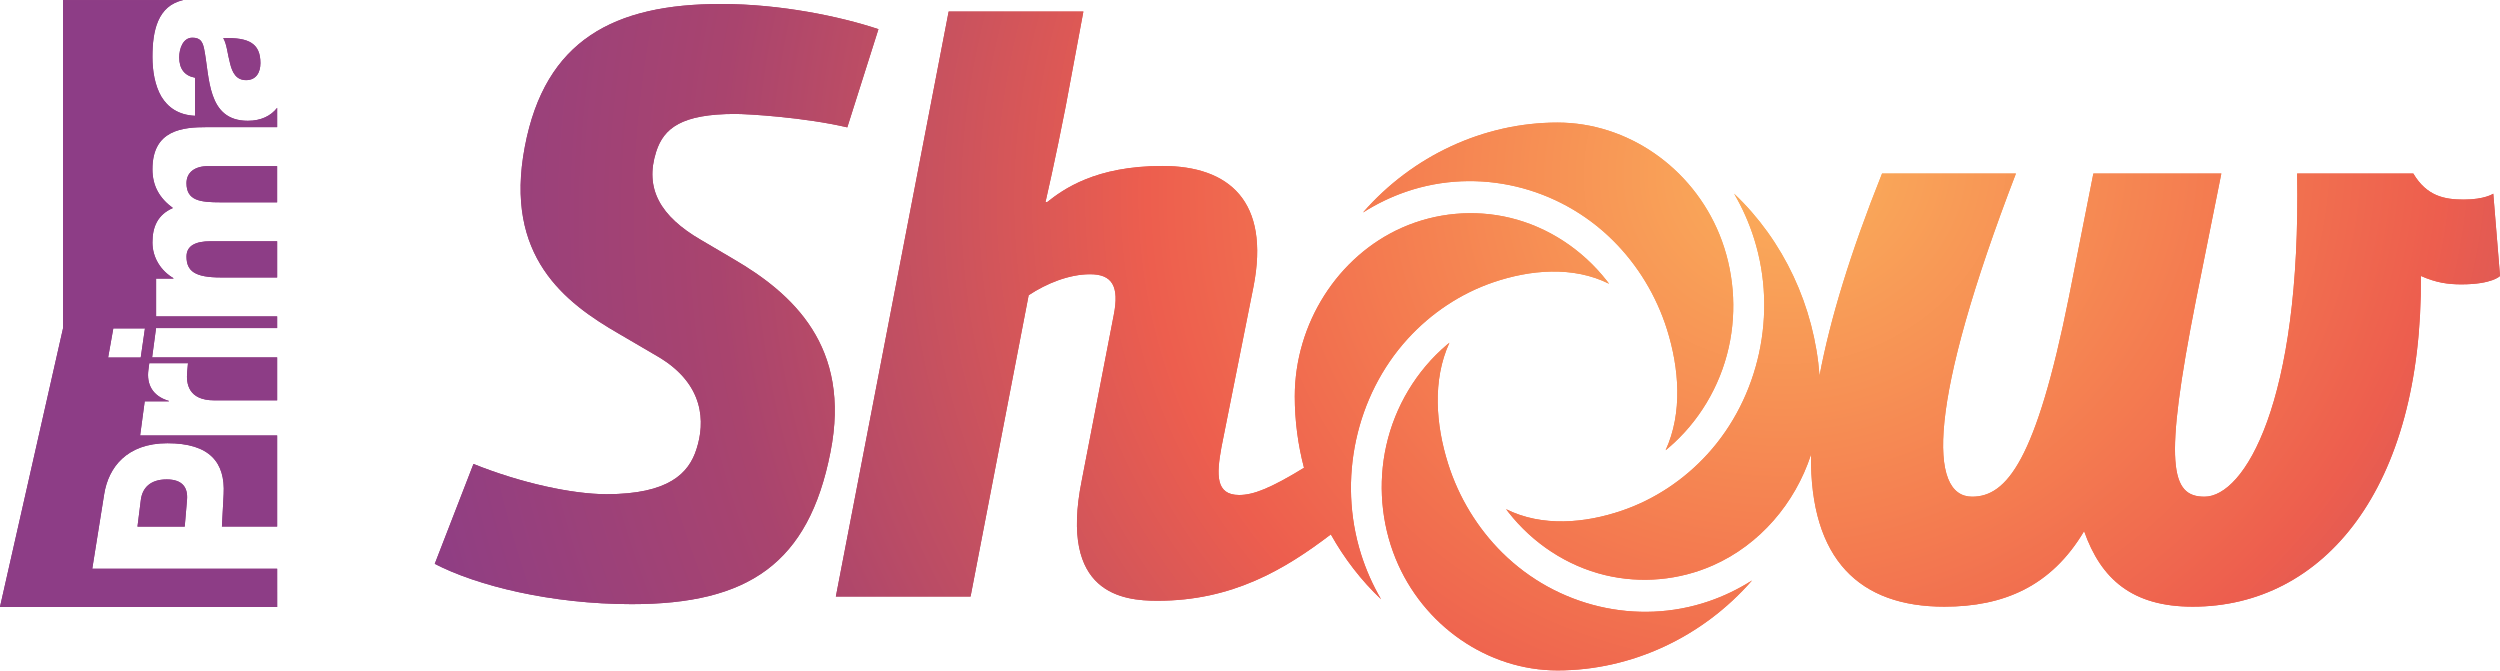
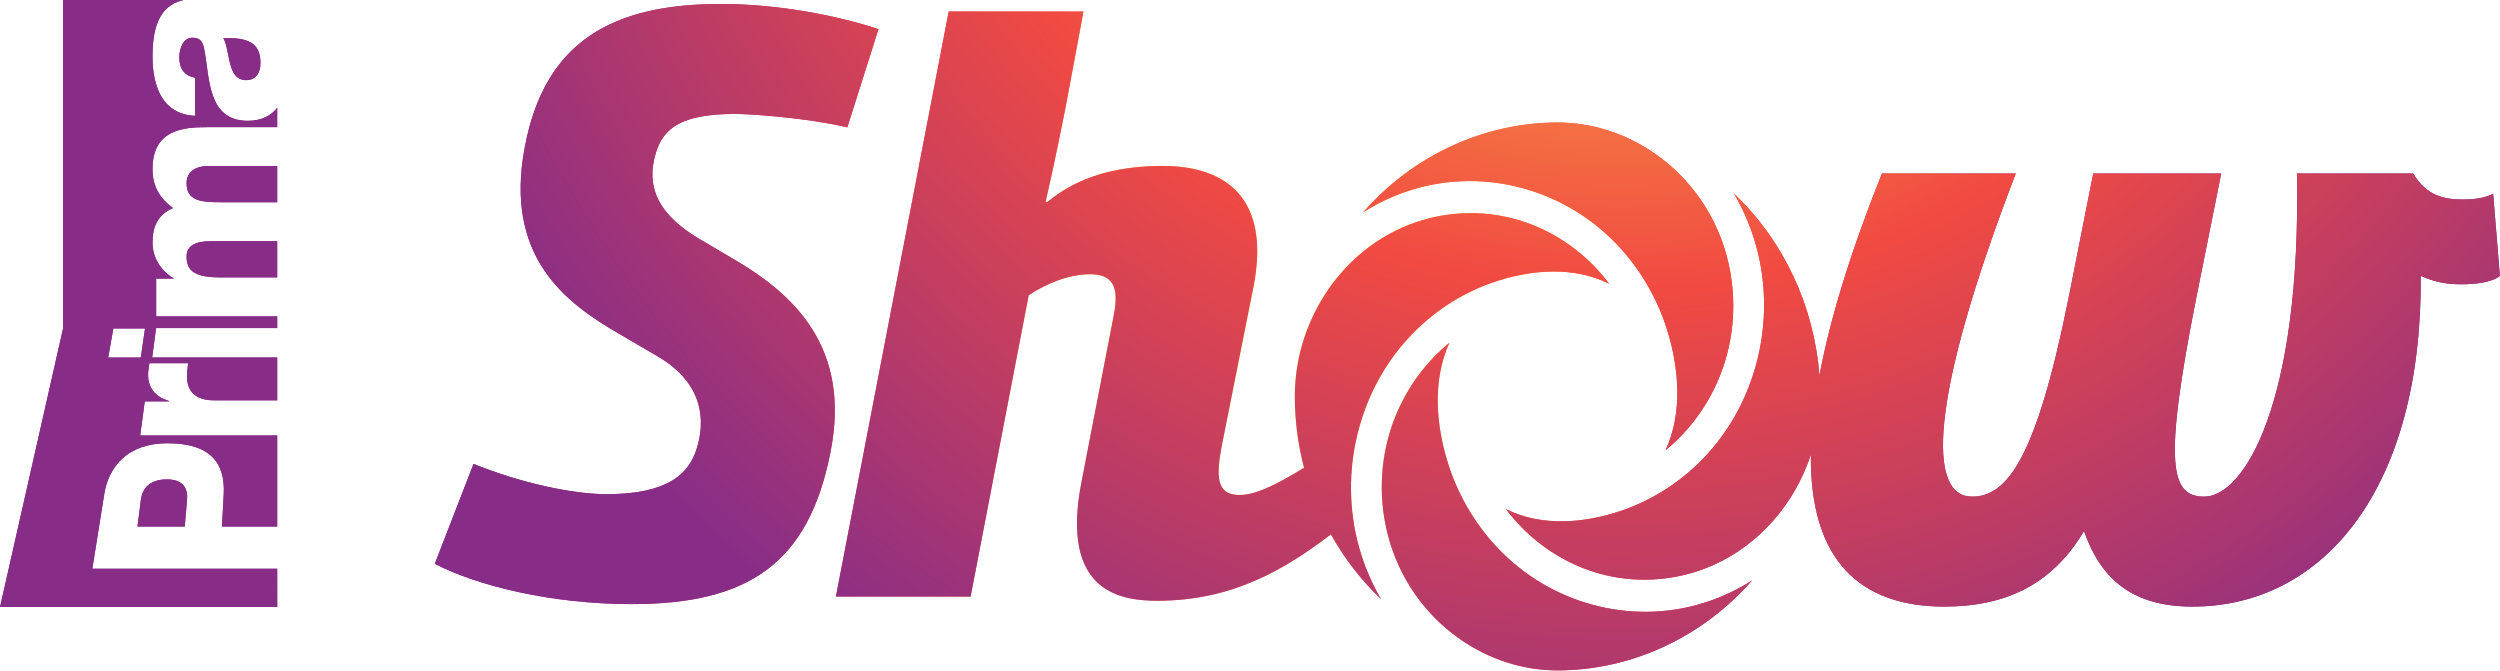
<svg xmlns="http://www.w3.org/2000/svg" width="800" height="214.51" version="1.1" viewBox="0 0 800 214.51" xml:space="preserve">
  <defs>
-     <clipPath id="clipPath30">
-       <path d="m0 0h1920v1080h-1920z" />
-     </clipPath>
-     <clipPath id="clipPath58">
-       <path d="m504.29 417.8h911.42v244.39h-911.42z" />
-     </clipPath>
-     <radialGradient id="radialGradient3169" cx="902.38" cy="669.04" r="247.82" gradientTransform="matrix(.35451 -1.214 1.3174 .3847 -266.16 1376.8)" gradientUnits="userSpaceOnUse">
-       <stop stop-color="#fbb05b" offset="0" />
-       <stop stop-color="#f47b50" offset=".3" />
-       <stop stop-color="#ed5e4e" offset=".46" />
-       <stop stop-color="#c35061" offset=".636" />
-       <stop stop-color="#a9446e" offset=".766" />
-       <stop stop-color="#8f3e84" offset="1" />
+     <radialGradient id="radialGradient34" cx="0" cy="0" r="1" gradientTransform="matrix(119.43 0 0 -119.43 283.85 137.38)" gradientUnits="userSpaceOnUse">
+       <stop stop-color="#f4f248" offset="0" />
+       <stop stop-color="#f4f248" offset=".027" />
+       <stop stop-color="#fabb44" offset=".144" />
+       <stop stop-color="#f14a42" offset=".47" />
+       <stop stop-color="#872d88" offset=".872" />
+       <stop stop-color="#872d88" offset="1" />
+     </radialGradient>
+     <radialGradient id="radialGradient62" cx="0" cy="0" r="1" gradientTransform="matrix(199.05 0 0 -199.05 332.18 236.91)" gradientUnits="userSpaceOnUse">
+       <stop stop-color="#f4f248" offset="0" />
+       <stop stop-color="#f4f248" offset=".027" />
+       <stop stop-color="#fabb44" offset=".144" />
+       <stop stop-color="#f14a42" offset=".47" />
+       <stop stop-color="#872d88" offset=".872" />
+       <stop stop-color="#872d88" offset="1" />
+     </radialGradient>
+     <radialGradient id="radialGradient118" cx="0" cy="0" r="1" gradientTransform="matrix(199.04 0 0 -199.04 332.18 236.9)" gradientUnits="userSpaceOnUse">
+       <stop stop-color="#f4f248" offset="0" />
+       <stop stop-color="#f4f248" offset=".027" />
+       <stop stop-color="#fabb44" offset=".144" />
+       <stop stop-color="#f14a42" offset=".47" />
+       <stop stop-color="#872d88" offset=".872" />
+       <stop stop-color="#872d88" offset="1" />
+     </radialGradient>
+     <radialGradient id="radialGradient174" cx="0" cy="0" r="1" gradientTransform="matrix(199.05 0 0 -199.05 332.18 236.9)" gradientUnits="userSpaceOnUse">
+       <stop stop-color="#f4f248" offset="0" />
+       <stop stop-color="#f4f248" offset=".027" />
+       <stop stop-color="#fabb44" offset=".144" />
+       <stop stop-color="#f14a42" offset=".47" />
+       <stop stop-color="#872d88" offset=".872" />
+       <stop stop-color="#872d88" offset="1" />
    </radialGradient>
  </defs>
-   <g transform="matrix(1.3333 0 0 -1.3333 -672.38 771.59)">
-     <g fill="#8d3d86">
-       <g transform="matrix(.65831 0 0 .65831 172.31 142.76)" clip-path="url(#clipPath30)">
-         <g transform="translate(605.34 601.66)">
-           <path d="m0 0h-25.158c-4.964 0-7.891-2.366-7.891-6.21 0-6.369 4.958-6.989 12.411-6.989h20.638z" />
-           <path d="m0 0h-25.158c-4.964 0-7.891-2.366-7.891-6.21 0-6.369 4.958-6.989 12.411-6.989h20.638z" />
-         </g>
-         <g transform="translate(594.02 633.01)">
-           <path d="m0 0c3.721 0 5.229 2.883 5.229 6.198 0 7.082-4.075 9.437-13.553 9.102 1.315-2.11 1.578-5.95 2.483-9.182 0.793-3.314 2.209-6.118 5.841-6.118" />
-           <path d="m0 0c3.721 0 5.229 2.883 5.229 6.198 0 7.082-4.075 9.437-13.553 9.102 1.315-2.11 1.578-5.95 2.483-9.182 0.793-3.314 2.209-6.118 5.841-6.118" />
-         </g>
-         <g transform="translate(572.3 568.68)">
-           <path d="m0 0c0-5.33 3.103-7.61 12.509-7.61h20.54v13.197h-24.264c-5.41 0-8.785-1.576-8.785-5.587" fill="#8d3d86" />
-         </g>
-       </g>
-       <g transform="matrix(.65831 0 0 .65831 172.31 142.76)" clip-path="url(#clipPath58)">
-         <g transform="translate(572.3 568.68)">
-           <path d="m0 0c0-5.33 3.103-7.61 12.509-7.61h20.54v13.197h-24.264c-5.41 0-8.785-1.576-8.785-5.587" fill="#8d3d86" />
-         </g>
-         <g transform="translate(537.94 454.88)">
-           <path d="m0 0 4.35 27.219c1.567 9.772 8.288 18.535 23.051 18.535 15.47 0 21.118-7.053 20.498-18.535l-0.625-11.847h20.135v33.214h-49.958l1.67 12.431h8.802l0.014 0.154c-6.151 1.802-8.162 6.251-7.469 11.327 0.112 0.891 0.321 2.43 0.321 2.43h14.109l-0.296-3.223c-0.396-4.135 0.383-10.316 9.861-10.316h22.946v15.643h-45.59l1.439 10.713h44.151v4.254h-44.134v13.769h6.302v0.165c-4.62 2.723-7.637 7.517-7.637 13.023 0 5.676 1.874 10.101 7.455 12.551-4.871 3.575-7.455 8.025-7.455 14.143 0 14.411 11.087 15.341 19.864 15.341h25.605v7.035c-2.291-2.923-5.828-4.724-10.699-4.724-14.99 0-13.828 16.056-15.962 26.367-0.539 2.531-1.43 3.93-4.249 3.93-3.472 0-4.796-4.098-4.796-7.159 0-4.101 1.863-6.716 5.76-7.425v-13.892c-6.023 0.268-9.931 3.067-12.325 7.076-2.299 4.017-3.198 9.254-3.198 14.403 0 9.492 1.877 18.677 11.263 20.719h-43.866v-119.69l-22.987-101.58 101.07-0.011-8e-3 13.961zm7.674 87.605h11.534l-1.539-10.615h-11.889z" />
-           <path d="m0 0 4.35 27.219c1.567 9.772 8.288 18.535 23.051 18.535 15.47 0 21.118-7.053 20.498-18.535l-0.625-11.847h20.135v33.214h-49.958l1.67 12.431h8.802l0.014 0.154c-6.151 1.802-8.162 6.251-7.469 11.327 0.112 0.891 0.321 2.43 0.321 2.43h14.109l-0.296-3.223c-0.396-4.135 0.383-10.316 9.861-10.316h22.946v15.643h-45.59l1.439 10.713h44.151v4.254h-44.134v13.769h6.302v0.165c-4.62 2.723-7.637 7.517-7.637 13.023 0 5.676 1.874 10.101 7.455 12.551-4.871 3.575-7.455 8.025-7.455 14.143 0 14.411 11.087 15.341 19.864 15.341h25.605v7.035c-2.291-2.923-5.828-4.724-10.699-4.724-14.99 0-13.828 16.056-15.962 26.367-0.539 2.531-1.43 3.93-4.249 3.93-3.472 0-4.796-4.098-4.796-7.159 0-4.101 1.863-6.716 5.76-7.425v-13.892c-6.023 0.268-9.931 3.067-12.325 7.076-2.299 4.017-3.198 9.254-3.198 14.403 0 9.492 1.877 18.677 11.263 20.719l-43.866-2.2e-4v-119.69l-22.987-101.58 101.07-0.011-0.008 13.961zm7.674 87.605h11.534l-1.539-10.615h-11.889z" />
-         </g>
-       </g>
-       <path d="m538.1 458.73-0.807-6.403h11.341l0.548 6.403c0.247 2.876-1.006 4.916-4.872 4.916-3.981 0-5.851-2.087-6.21-4.916" />
-       <path d="m538.1 458.73-0.807-6.403h11.341l0.548 6.403c0.247 2.876-1.006 4.916-4.872 4.916-3.981 0-5.851-2.087-6.21-4.916" />
-     </g>
-     <g fill="url(#radialGradient3169)">
-       <path d="m680.37 516.51-7.88 4.636c-9.697 5.638-13.537 12.288-10.706 21.151 1.816 5.642 6.061 9.064 18.992 9.064 3.033 0 16.569-0.805 26.876-3.222l7.477 23.569c-9.091 3.024-23.442 6.043-37.788 6.043-25.662 0-42.231-8.661-47.081-34.247-5.053-26.391 9.699-37.472 22.631-44.926l9.293-5.438c11.316-6.648 11.316-15.918 9.296-22.161-1.818-5.843-6.666-10.881-21.62-10.881-8.08 0-20.407 2.621-31.926 7.257l-9.294-23.976c10.102-5.237 27.882-9.669 47.281-9.669 27.888 0 42.434 9.669 47.689 36.465 5.052 25.381-9.092 38.075-23.24 46.334" />
-       <path d="m680.37 516.51-7.88 4.636c-9.697 5.638-13.537 12.288-10.706 21.151 1.816 5.642 6.061 9.064 18.992 9.064 3.033 0 16.569-0.805 26.876-3.222l7.477 23.569c-9.091 3.024-23.442 6.043-37.788 6.043-25.662 0-42.231-8.661-47.081-34.247-5.053-26.391 9.699-37.472 22.631-44.926l9.293-5.438c11.316-6.648 11.316-15.918 9.296-22.161-1.818-5.843-6.666-10.881-21.62-10.881-8.08 0-20.407 2.621-31.926 7.257l-9.294-23.976c10.102-5.237 27.882-9.669 47.281-9.669 27.888 0 42.434 9.669 47.689 36.465 5.052 25.381-9.092 38.075-23.24 46.334" />
-       <path d="m1102.7 532.22s-2.02-1.411-7.073-1.411c-4.645 0-8.889 0.806-12.122 6.247h-27.884c1.01-55.2-12.731-77.559-22.231-77.559-8.082 0-9.901 7.453-2.019 47.34l6.061 30.22h-30.714l-5.859-29.613c-7.882-39.287-14.954-47.947-23.237-47.947-10.509 0-10.711 22.36 10.508 77.559h-32.128c-7.597-18.982-12.479-35.058-15.004-48.499-1.247 16.626-8.608 32.405-20.504 43.666 1.997-3.4 3.615-7.043 4.806-10.832 5.638-17.906 1.247-38.023-11.181-51.665-5.642-6.192-12.735-10.898-20.521-13.561-8.889-3.049-19.189-3.978-27.828 0.336 0.172-0.23 0.346-0.452 0.518-0.675 5.885-7.536 14.121-12.942 23.202-15.138 8.632-2.086 17.834-1.26 25.988 2.357 11.173 4.958 19.64 14.836 23.469 26.546-0.28-25.301 11.747-36.486 32.006-36.486 14.144 0 25.661 4.833 33.543 18.131 4.042-11.483 11.521-18.131 26.067-18.131 31.323 0 55.166 28.2 54.762 79.374 3.636-1.613 6.465-2.017 9.697-2.017 7.477 0 9.298 2.017 9.298 2.017z" />
-       <path d="m1102.7 532.22s-2.02-1.411-7.073-1.411c-4.645 0-8.889 0.806-12.122 6.247h-27.884c1.01-55.2-12.731-77.559-22.231-77.559-8.082 0-9.901 7.453-2.019 47.34l6.061 30.22h-30.714l-5.859-29.613c-7.882-39.287-14.954-47.947-23.237-47.947-10.509 0-10.711 22.36 10.508 77.559h-32.128c-7.597-18.982-12.479-35.058-15.004-48.499-1.247 16.626-8.608 32.405-20.504 43.666 1.997-3.4 3.615-7.043 4.806-10.832 5.638-17.906 1.247-38.023-11.181-51.665-5.642-6.192-12.735-10.898-20.521-13.561-8.889-3.049-19.189-3.978-27.828 0.336 0.172-0.23 0.346-0.452 0.518-0.675 5.885-7.536 14.121-12.942 23.202-15.138 8.632-2.086 17.834-1.26 25.988 2.357 11.173 4.958 19.64 14.836 23.469 26.546-0.28-25.301 11.747-36.486 32.006-36.486 14.144 0 25.661 4.833 33.543 18.131 4.042-11.483 11.521-18.131 26.067-18.131 31.323 0 55.166 28.2 54.762 79.374 3.636-1.613 6.465-2.017 9.697-2.017 7.477 0 9.298 2.017 9.298 2.017z" />
-       <path d="m864.85 446.05c-5.938 5.881-10.453 13.277-13.007 21.389-2.922 9.266-3.812 20.005 0.324 29.016-0.215-0.178-0.434-0.362-0.65-0.538-7.225-6.137-12.409-14.723-14.514-24.192-2.005-8.998-1.21-18.592 2.26-27.093 6.559-16.072 22.09-26.827 38.85-26.827 17.682 0 34.804 7.952 46.683 21.597-3.26-2.086-6.756-3.77-10.39-5.013-17.173-5.877-36.468-1.298-49.556 11.661" />
-       <path d="m864.85 446.05c-5.938 5.881-10.453 13.277-13.007 21.389-2.922 9.266-3.812 20.005 0.324 29.016-0.215-0.178-0.434-0.362-0.65-0.538-7.225-6.137-12.409-14.723-14.514-24.192-2.005-8.998-1.21-18.592 2.26-27.093 6.559-16.072 22.09-26.827 38.85-26.827 17.682 0 34.804 7.952 46.683 21.597-3.26-2.086-6.756-3.77-10.39-5.013-17.173-5.877-36.468-1.298-49.556 11.661" />
-       <path d="m842.14 497.38c5.64 6.189 12.732 10.898 20.516 13.562 8.887 3.043 19.191 3.974 27.83-0.34-0.171 0.23-0.344 0.454-0.517 0.678-5.885 7.532-14.119 12.941-23.203 15.135-8.632 2.089-17.832 1.255-25.984-2.358-15.418-6.837-25.731-23.032-25.731-40.501 0-5.816 0.763-11.574 2.214-17.124-8.077-4.949-12.177-6.53-15.566-6.53-5.661 0-5.455 4.835-4.245 11.484l7.68 38.478c4.042 20.547-5.861 29.01-21.825 29.01-16.164 0-23.842-5.642-27.683-8.663h-0.403s2.424 10.478 4.851 22.966l4.243 22.763h-32.333l-27.078-140.41h32.331l13.944 72.322c4.245 2.821 9.7 5.039 14.75 5.039 5.254 0 7.074-2.823 5.658-9.875l-7.677-39.686c-5.456-27.196 9.899-28.807 18.186-28.807 17.938 0 30.519 7.48 41.608 15.927 3.22-5.758 7.269-11.03 12.056-15.565-1.993 3.4-3.611 7.047-4.803 10.831-5.64 17.91-1.245 38.026 11.183 51.667" />
-       <path d="m842.14 497.38c5.64 6.189 12.732 10.898 20.516 13.562 8.887 3.043 19.191 3.974 27.83-0.34-0.171 0.23-0.344 0.454-0.517 0.678-5.885 7.532-14.119 12.941-23.203 15.135-8.632 2.089-17.832 1.255-25.984-2.358-15.418-6.837-25.731-23.032-25.731-40.501 0-5.816 0.763-11.574 2.214-17.124-8.077-4.949-12.177-6.53-15.566-6.53-5.661 0-5.455 4.835-4.245 11.484l7.68 38.478c4.042 20.547-5.861 29.01-21.825 29.01-16.164 0-23.842-5.642-27.683-8.663h-0.403s2.424 10.478 4.851 22.966l4.243 22.763h-32.333l-27.078-140.41h32.331l13.944 72.322c4.245 2.821 9.7 5.039 14.75 5.039 5.254 0 7.074-2.823 5.658-9.875l-7.677-39.686c-5.456-27.196 9.899-28.807 18.186-28.807 17.938 0 30.519 7.48 41.608 15.927 3.22-5.758 7.269-11.03 12.056-15.565-1.993 3.4-3.611 7.047-4.803 10.831-5.64 17.91-1.245 38.026 11.183 51.667" />
-       <path d="m891.37 521.05c5.94-5.877 10.451-13.275 13.009-21.389 2.918-9.268 3.812-20.009-0.322-29.013 0.213 0.176 0.429 0.355 0.646 0.535 7.227 6.137 12.412 14.724 14.514 24.194 2.005 8.996 1.212 18.591-2.255 27.091-6.561 16.074-22.093 26.823-38.853 26.823-17.684 0-34.802-7.95-46.684-21.589 3.263 2.08 6.755 3.768 10.388 5.009 17.178 5.881 36.472 1.3 49.556-11.661" />
-       <path d="m891.37 521.05c5.94-5.877 10.451-13.275 13.009-21.389 2.918-9.268 3.812-20.009-0.322-29.013 0.213 0.176 0.429 0.355 0.646 0.535 7.227 6.137 12.412 14.724 14.514 24.194 2.005 8.996 1.212 18.591-2.255 27.091-6.561 16.074-22.093 26.823-38.853 26.823-17.684 0-34.802-7.95-46.684-21.589 3.263 2.08 6.755 3.768 10.388 5.009 17.178 5.881 36.472 1.3 49.556-11.661" />
+   <g transform="matrix(1.3333 0 0 -1.3333 -160.95 339.36)">
+     <g transform="matrix(1.8389 0 0 1.8389 -101.27 -78.556)">
+       <path d="m147.89 159.46c-1.777 0-2.825-0.848-2.825-2.223 0-2.281 1.775-2.502 4.443-2.502h7.388v4.725z" fill="url(#radialGradient34)" />
+       <path d="m147.89 159.46c-1.777 0-2.825-0.848-2.825-2.223 0-2.281 1.775-2.502 4.443-2.502h7.388v4.725z" fill="url(#radialGradient62)" />
+       <path d="m149.86 176.15c0.471-0.754 0.565-2.13 0.888-3.286 0.286-1.187 0.791-2.19 2.092-2.19 1.332 0 1.872 1.032 1.872 2.219 0 2.379-1.287 3.268-4.252 3.269-0.193 0-0.393-4e-3 -0.6-0.012" fill="url(#radialGradient34)" />
+       <path d="m149.86 176.15c0.471-0.754 0.565-2.13 0.888-3.286 0.286-1.187 0.791-2.19 2.092-2.19 1.332 0 1.872 1.032 1.872 2.219 0 2.379-1.287 3.268-4.252 3.269-0.193 0-0.393-4e-3 -0.6-0.012" fill="url(#radialGradient118)" />
+       <path d="m148.21 149.65c-1.936 0-3.145-0.563-3.145-1.999 0-1.908 1.111-2.725 4.478-2.725h7.353v4.724z" fill="url(#radialGradient34)" />
+       <path d="m148.21 149.65c-1.936 0-3.145-0.563-3.145-1.999 0-1.908 1.111-2.725 4.478-2.725h7.353v4.724z" fill="url(#radialGradient174)" />
+       <path d="m128.95 181.12v-42.847l-8.23-36.365 36.18-3e-3 -3e-3 4.997h-24.13l1.557 9.745c0.56 3.498 2.966 6.634 8.252 6.634 5.537 0 7.559-2.524 7.338-6.634l-0.225-4.241h7.208v11.889h-17.884l0.598 4.45h3.151l5e-3 0.056c-2.202 0.645-2.921 2.238-2.674 4.055 0.041 0.318 0.116 0.87 0.116 0.87h5.05l-0.106-1.155c-0.142-1.479 0.137-3.692 3.53-3.692h8.214v5.599h-16.319l0.514 3.835h15.805v1.523h-15.798v4.93h2.255v0.059c-1.654 0.974-2.733 2.691-2.733 4.662 0 2.032 0.67 3.616 2.668 4.493-1.744 1.28-2.668 2.872-2.668 5.063 0 5.159 3.969 5.492 7.111 5.492h9.165v2.518c-0.819-1.046-2.086-1.691-3.829-1.691-5.367 0-4.95 5.748-5.715 9.439-0.193 0.906-0.512 1.408-1.521 1.408-1.242 0-1.716-1.468-1.716-2.564 0-1.468 0.667-2.404 2.061-2.658v-4.974c-2.155 0.097-3.555 1.099-4.412 2.534-0.822 1.437-1.144 3.313-1.144 5.156 0 3.398 0.671 6.686 4.031 7.417zm6.563-42.856h4.13l-0.552-3.8h-4.255z" fill="url(#radialGradient34)" />
+       <path d="m128.95 181.12v-42.847l-8.23-36.365 36.18-3e-3 -3e-3 4.997h-24.13l1.557 9.745c0.56 3.498 2.966 6.634 8.252 6.634 5.537 0 7.559-2.524 7.338-6.634l-0.225-4.241h7.208v11.889h-17.884l0.598 4.45h3.151l5e-3 0.056c-2.202 0.645-2.921 2.238-2.674 4.055 0.041 0.318 0.116 0.87 0.116 0.87h5.05l-0.106-1.155c-0.142-1.479 0.137-3.692 3.53-3.692h8.214v5.599h-16.319l0.514 3.835h15.805v1.523h-15.798v4.93h2.255v0.059c-1.654 0.974-2.733 2.691-2.733 4.662 0 2.032 0.67 3.616 2.668 4.493-1.744 1.28-2.668 2.872-2.668 5.063 0 5.159 3.969 5.492 7.111 5.492h9.165v2.518c-0.819-1.046-2.086-1.691-3.829-1.691-5.367 0-4.95 5.748-5.715 9.439-0.193 0.906-0.512 1.408-1.521 1.408-1.242 0-1.716-1.468-1.716-2.564 0-1.468 0.667-2.404 2.061-2.658v-4.974c-2.155 0.097-3.555 1.099-4.412 2.534-0.822 1.437-1.144 3.313-1.144 5.156 0 3.398 0.671 6.686 4.031 7.417zm6.563-42.856h4.13l-0.552-3.8h-4.255z" fill="url(#radialGradient62)" />
+       <path d="m139.1 115.89-0.438-3.482h6.167l0.298 3.482c0.134 1.563-0.548 2.673-2.649 2.673-2.166 0-3.183-1.135-3.378-2.673" fill="url(#radialGradient34)" />
+       <path d="m139.1 115.89-0.438-3.482h6.167l0.298 3.482c0.134 1.563-0.548 2.673-2.649 2.673-2.166 0-3.183-1.135-3.378-2.673" fill="url(#radialGradient174)" />
+       <path d="m189.22 161.99c-2.746-14.351 5.275-20.377 12.307-24.43l5.054-2.957c6.154-3.614 6.154-8.655 5.055-12.051-0.989-3.177-3.625-5.917-11.757-5.917-4.395 0-11.097 1.425-17.361 3.946l-5.054-13.037c5.493-2.848 15.162-5.258 25.711-5.258 15.165 0 23.075 5.258 25.933 19.829 2.747 13.801-4.943 20.704-12.638 25.195l-4.284 2.521c-5.274 3.067-7.361 6.682-5.823 11.502 0.989 3.068 3.296 4.929 10.328 4.929 1.649 0 9.011-0.438 14.615-1.752l4.065 12.818c-4.943 1.643-12.746 3.286-20.547 3.286-13.956 0-22.967-4.711-25.604-18.624" fill="url(#radialGradient34)" />
+       <path d="m189.22 161.99c-2.746-14.351 5.275-20.377 12.307-24.43l5.054-2.957c6.154-3.614 6.154-8.655 5.055-12.051-0.989-3.177-3.625-5.917-11.757-5.917-4.395 0-11.097 1.425-17.361 3.946l-5.054-13.037c5.493-2.848 15.162-5.258 25.711-5.258 15.165 0 23.075 5.258 25.933 19.829 2.747 13.801-4.943 20.704-12.638 25.195l-4.284 2.521c-5.274 3.067-7.361 6.682-5.823 11.502 0.989 3.068 3.296 4.929 10.328 4.929 1.649 0 9.011-0.438 14.615-1.752l4.065 12.818c-4.943 1.643-12.746 3.286-20.547 3.286-13.956 0-22.967-4.711-25.604-18.624" fill="url(#radialGradient62)" />
+       <path d="m420.51 158.49c0.549-30.017-6.923-42.176-12.089-42.176-4.395 0-5.384 4.052-1.097 25.743l3.296 16.433h-16.702l-3.187-16.103c-4.285-21.364-8.132-26.073-12.636-26.073-5.714 0-5.824 12.159 5.715 42.176h-17.472c-4.13-10.323-6.786-19.064-8.159-26.373-0.677 9.04-4.681 17.621-11.15 23.744 1.086-1.849 1.967-3.829 2.614-5.89 3.065-9.737 0.678-20.677-6.081-28.095-3.068-3.368-6.925-5.926-11.159-7.375-4.834-1.657-10.434-2.162-15.132 0.183 0.093-0.124 0.187-0.245 0.282-0.366 3.199-4.099 7.679-7.039 12.617-8.232 4.693-1.135 9.696-0.685 14.132 1.282 6.075 2.696 10.68 8.068 12.761 14.435-0.152-13.758 6.389-19.841 17.406-19.841 7.69 0 13.953 2.629 18.24 9.861 2.198-6.245 6.264-9.861 14.174-9.861 17.033 0 30 15.336 29.779 43.163 1.977-0.876 3.515-1.097 5.273-1.097 4.067 0 5.056 1.097 5.056 1.097l-0.879 10.735s-1.099-0.767-3.846-0.767c-2.527 0-4.835 0.438-6.593 3.397z" fill="url(#radialGradient34)" />
+       <path d="m420.51 158.49c0.549-30.017-6.923-42.176-12.089-42.176-4.395 0-5.384 4.052-1.097 25.743l3.296 16.433h-16.702l-3.187-16.103c-4.285-21.364-8.132-26.073-12.636-26.073-5.714 0-5.824 12.159 5.715 42.176h-17.472c-4.13-10.323-6.786-19.064-8.159-26.373-0.677 9.04-4.681 17.621-11.15 23.744 1.086-1.849 1.967-3.829 2.614-5.89 3.065-9.737 0.678-20.677-6.081-28.095-3.068-3.368-6.925-5.926-11.159-7.375-4.834-1.657-10.434-2.162-15.132 0.183 0.093-0.124 0.187-0.245 0.282-0.366 3.199-4.099 7.679-7.039 12.617-8.232 4.693-1.135 9.696-0.685 14.132 1.282 6.075 2.696 10.68 8.068 12.761 14.435-0.152-13.758 6.389-19.841 17.406-19.841 7.69 0 13.953 2.629 18.24 9.861 2.198-6.245 6.264-9.861 14.174-9.861 17.033 0 30 15.336 29.779 43.163 1.977-0.876 3.515-1.097 5.273-1.097 4.067 0 5.056 1.097 5.056 1.097l-0.879 10.735s-1.099-0.767-3.846-0.767c-2.527 0-4.835 0.438-6.593 3.397z" fill="url(#radialGradient62)" />
+       <path d="m309.54 136.11c-3.929-3.335-6.747-8.005-7.892-13.155-1.09-4.892-0.658-10.109 1.229-14.732 3.567-8.74 12.011-14.588 21.125-14.588 9.616 0 18.926 4.324 25.386 11.744-1.774-1.134-3.673-2.05-5.649-2.725-9.34-3.197-19.831-0.708-26.949 6.34-3.229 3.198-5.684 7.22-7.072 11.631-1.59 5.039-2.074 10.879 0.176 15.779-0.117-0.097-0.237-0.196-0.354-0.294" fill="url(#radialGradient34)" />
+       <path d="m309.54 136.11c-3.929-3.335-6.747-8.005-7.892-13.155-1.09-4.892-0.658-10.109 1.229-14.732 3.567-8.74 12.011-14.588 21.125-14.588 9.616 0 18.926 4.324 25.386 11.744-1.774-1.134-3.673-2.05-5.649-2.725-9.34-3.197-19.831-0.708-26.949 6.34-3.229 3.198-5.684 7.22-7.072 11.631-1.59 5.039-2.074 10.879 0.176 15.779-0.117-0.097-0.237-0.196-0.354-0.294" fill="url(#radialGradient62)" />
+       <path d="m244.54 179.63-14.724-76.355h17.58l7.584 39.327c2.308 1.535 5.274 2.741 8.02 2.741 2.858 0 3.847-1.535 3.078-5.37l-4.175-21.581c-2.967-14.789 5.382-15.665 9.888-15.665 9.756 0 16.596 4.067 22.627 8.661 1.75-3.131 3.952-5.999 6.556-8.465-1.085 1.85-1.965 3.833-2.612 5.891-3.068 9.738-0.677 20.677 6.081 28.096 3.066 3.366 6.923 5.926 11.156 7.375 4.833 1.655 10.435 2.16 15.133-0.185-0.092 0.125-0.187 0.247-0.28 0.369-3.2 4.096-7.679 7.036-12.618 8.23-4.694 1.135-9.698 0.683-14.13-1.282-8.384-3.718-13.993-12.525-13.993-22.024 0-3.163 0.415-6.294 1.205-9.311-4.393-2.692-6.622-3.553-8.466-3.553-3.078 0-2.965 2.63-2.307 6.246l4.176 20.924c2.197 11.172-3.187 15.775-11.869 15.775-8.79 0-12.965-3.068-15.054-4.711h-0.219s1.319 5.698 2.638 12.489l2.308 12.378z" fill="url(#radialGradient34)" />
+       <path d="m244.54 179.63-14.724-76.355h17.58l7.584 39.327c2.308 1.535 5.274 2.741 8.02 2.741 2.858 0 3.847-1.535 3.078-5.37l-4.175-21.581c-2.967-14.789 5.382-15.665 9.888-15.665 9.756 0 16.596 4.067 22.627 8.661 1.75-3.131 3.952-5.999 6.556-8.465-1.085 1.85-1.965 3.833-2.612 5.891-3.068 9.738-0.677 20.677 6.081 28.096 3.066 3.366 6.923 5.926 11.156 7.375 4.833 1.655 10.435 2.16 15.133-0.185-0.092 0.125-0.187 0.247-0.28 0.369-3.2 4.096-7.679 7.036-12.618 8.23-4.694 1.135-9.698 0.683-14.13-1.282-8.384-3.718-13.993-12.525-13.993-22.024 0-3.163 0.415-6.294 1.205-9.311-4.393-2.692-6.622-3.553-8.466-3.553-3.078 0-2.965 2.63-2.307 6.246l4.176 20.924c2.197 11.172-3.187 15.775-11.869 15.775-8.79 0-12.965-3.068-15.054-4.711h-0.219s1.319 5.698 2.638 12.489l2.308 12.378z" fill="url(#radialGradient62)" />
+       <path d="m298.61 153.4c1.773 1.131 3.672 2.049 5.647 2.724 9.342 3.198 19.834 0.707 26.949-6.341 3.23-3.196 5.682-7.219 7.074-11.63 1.587-5.041 2.073-10.882-0.176-15.778 0.116 0.095 0.234 0.193 0.352 0.291 3.93 3.338 6.75 8.006 7.893 13.156 1.089 4.892 0.659 10.109-1.226 14.732-3.568 8.741-12.014 14.586-21.128 14.586-9.616 0-18.924-4.324-25.385-11.74" fill="url(#radialGradient34)" />
+       <path d="m298.61 153.4c1.773 1.131 3.672 2.049 5.647 2.724 9.342 3.198 19.834 0.707 26.949-6.341 3.23-3.196 5.682-7.219 7.074-11.63 1.587-5.041 2.073-10.882-0.176-15.778 0.116 0.095 0.234 0.193 0.352 0.291 3.93 3.338 6.75 8.006 7.893 13.156 1.089 4.892 0.659 10.109-1.226 14.732-3.568 8.741-12.014 14.586-21.128 14.586-9.616 0-18.924-4.324-25.385-11.74" fill="url(#radialGradient62)" />
    </g>
  </g>
</svg>
